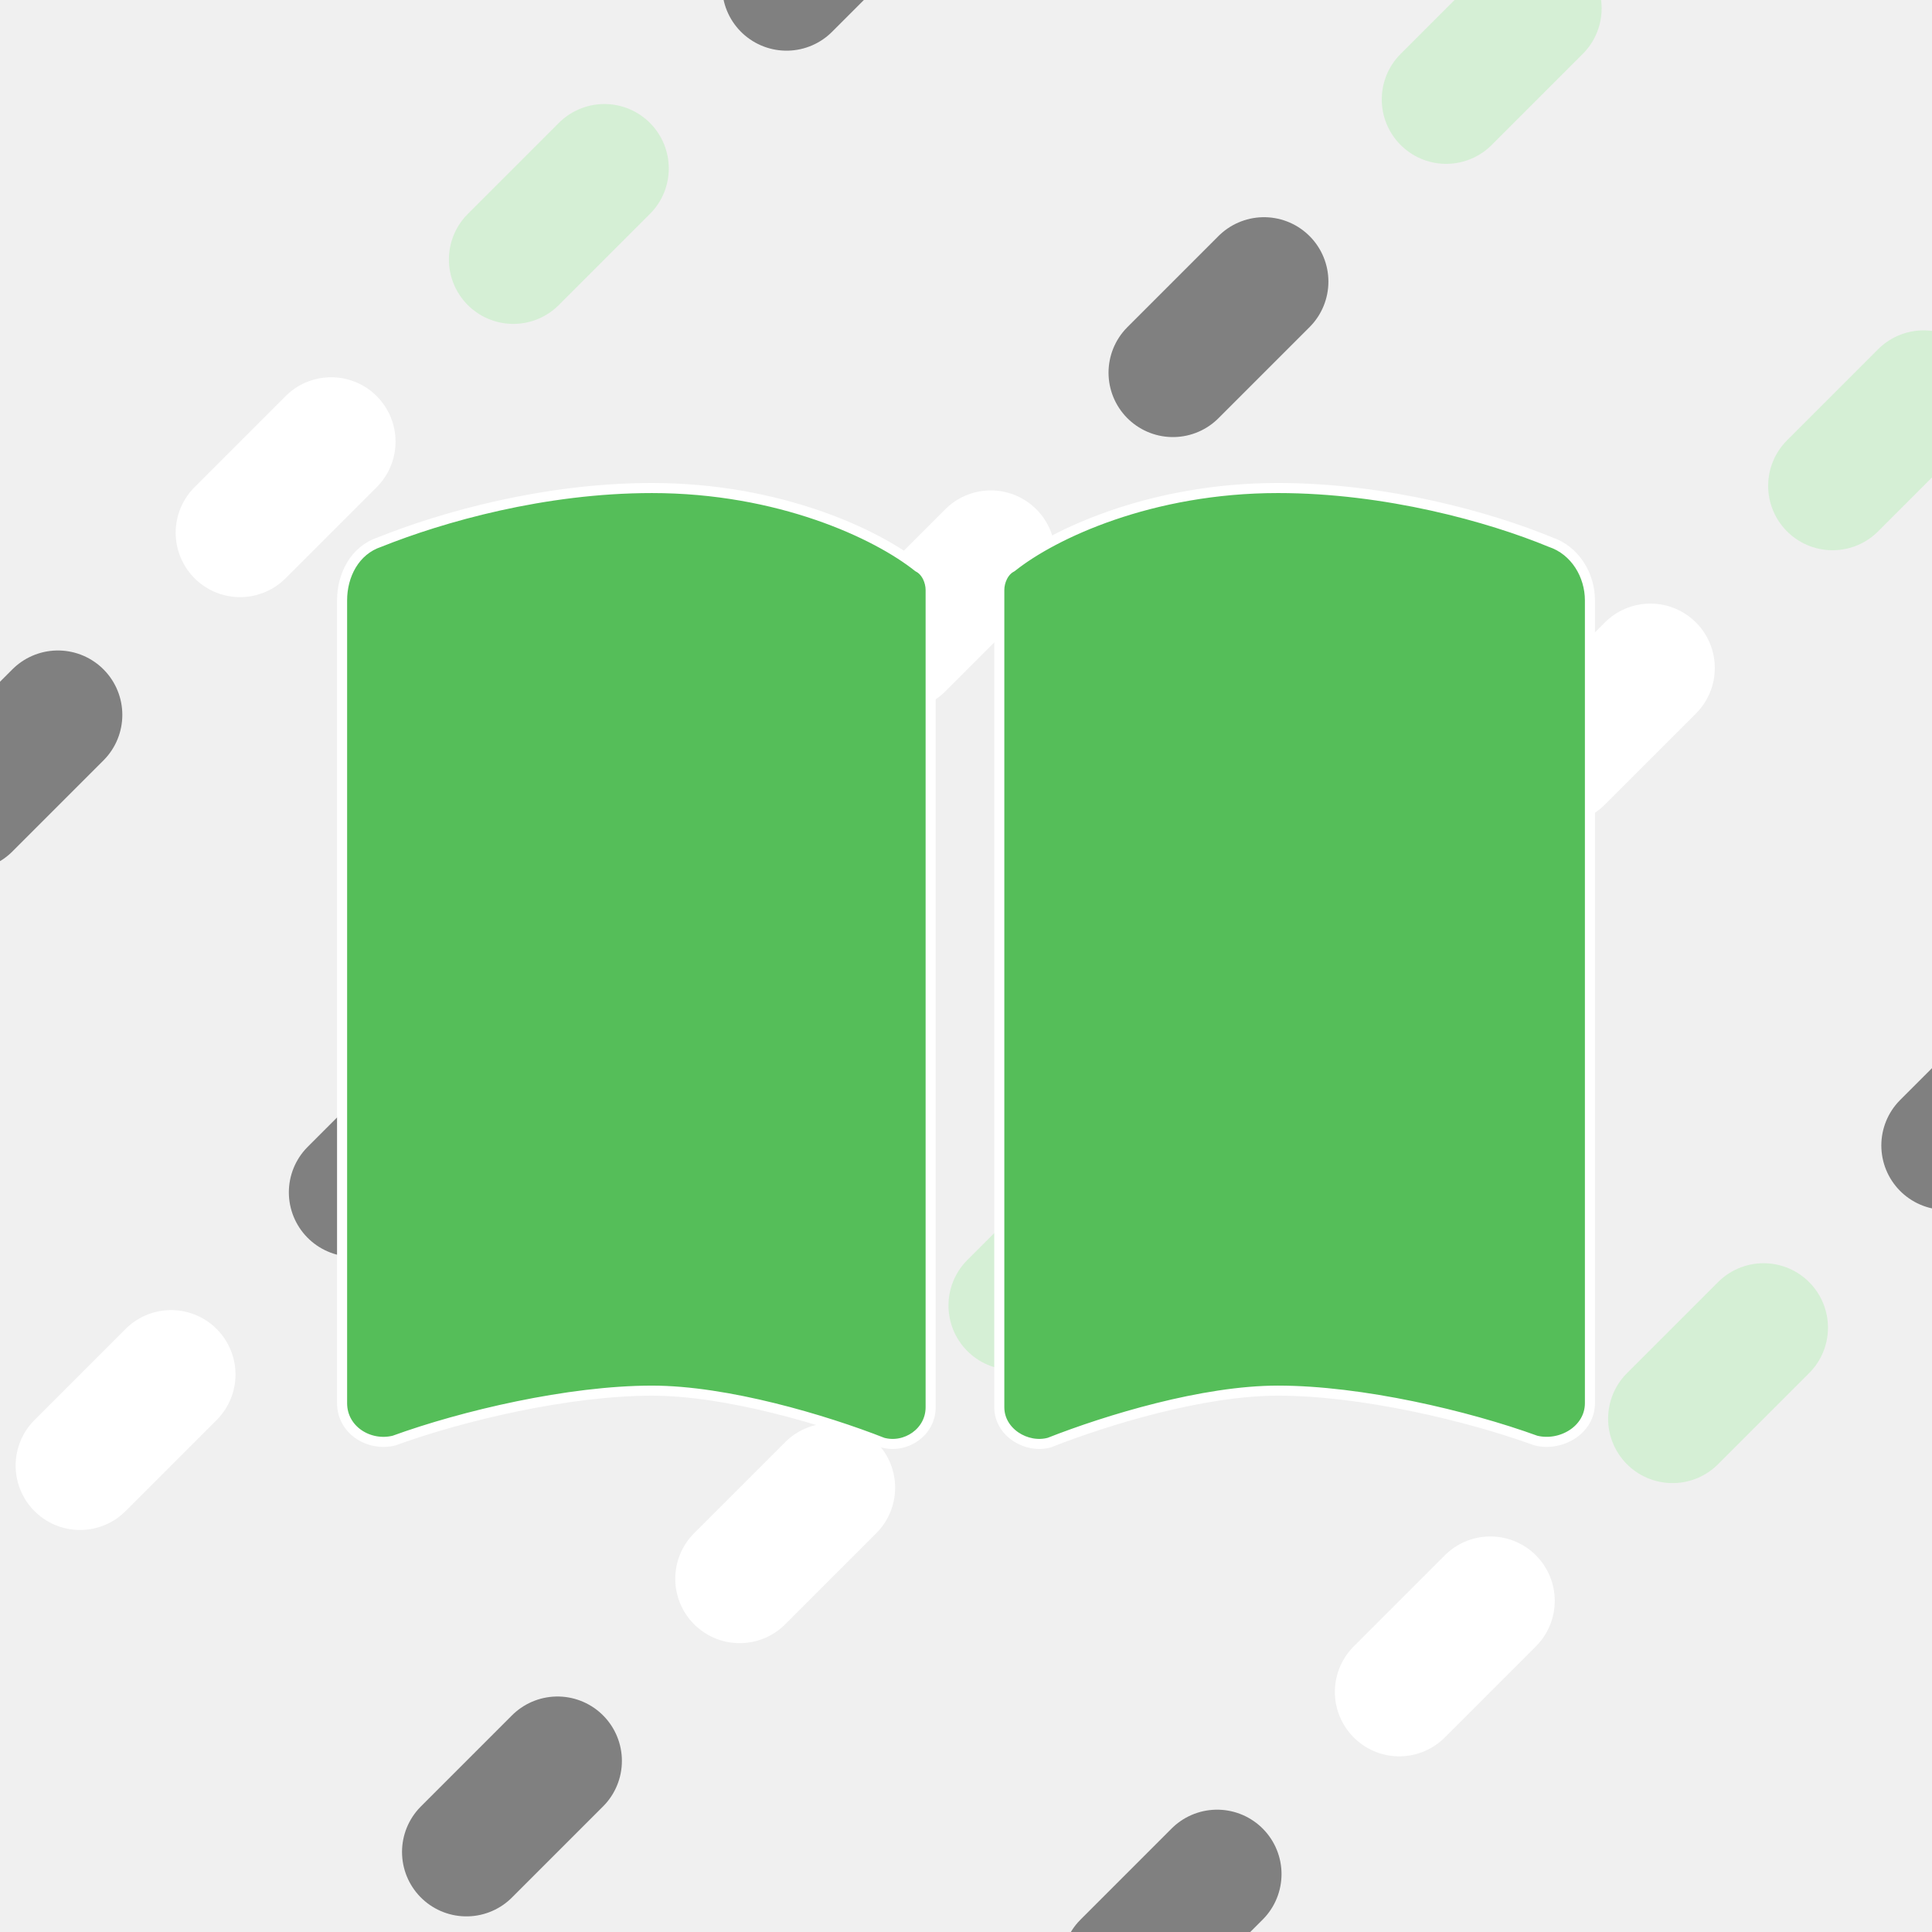
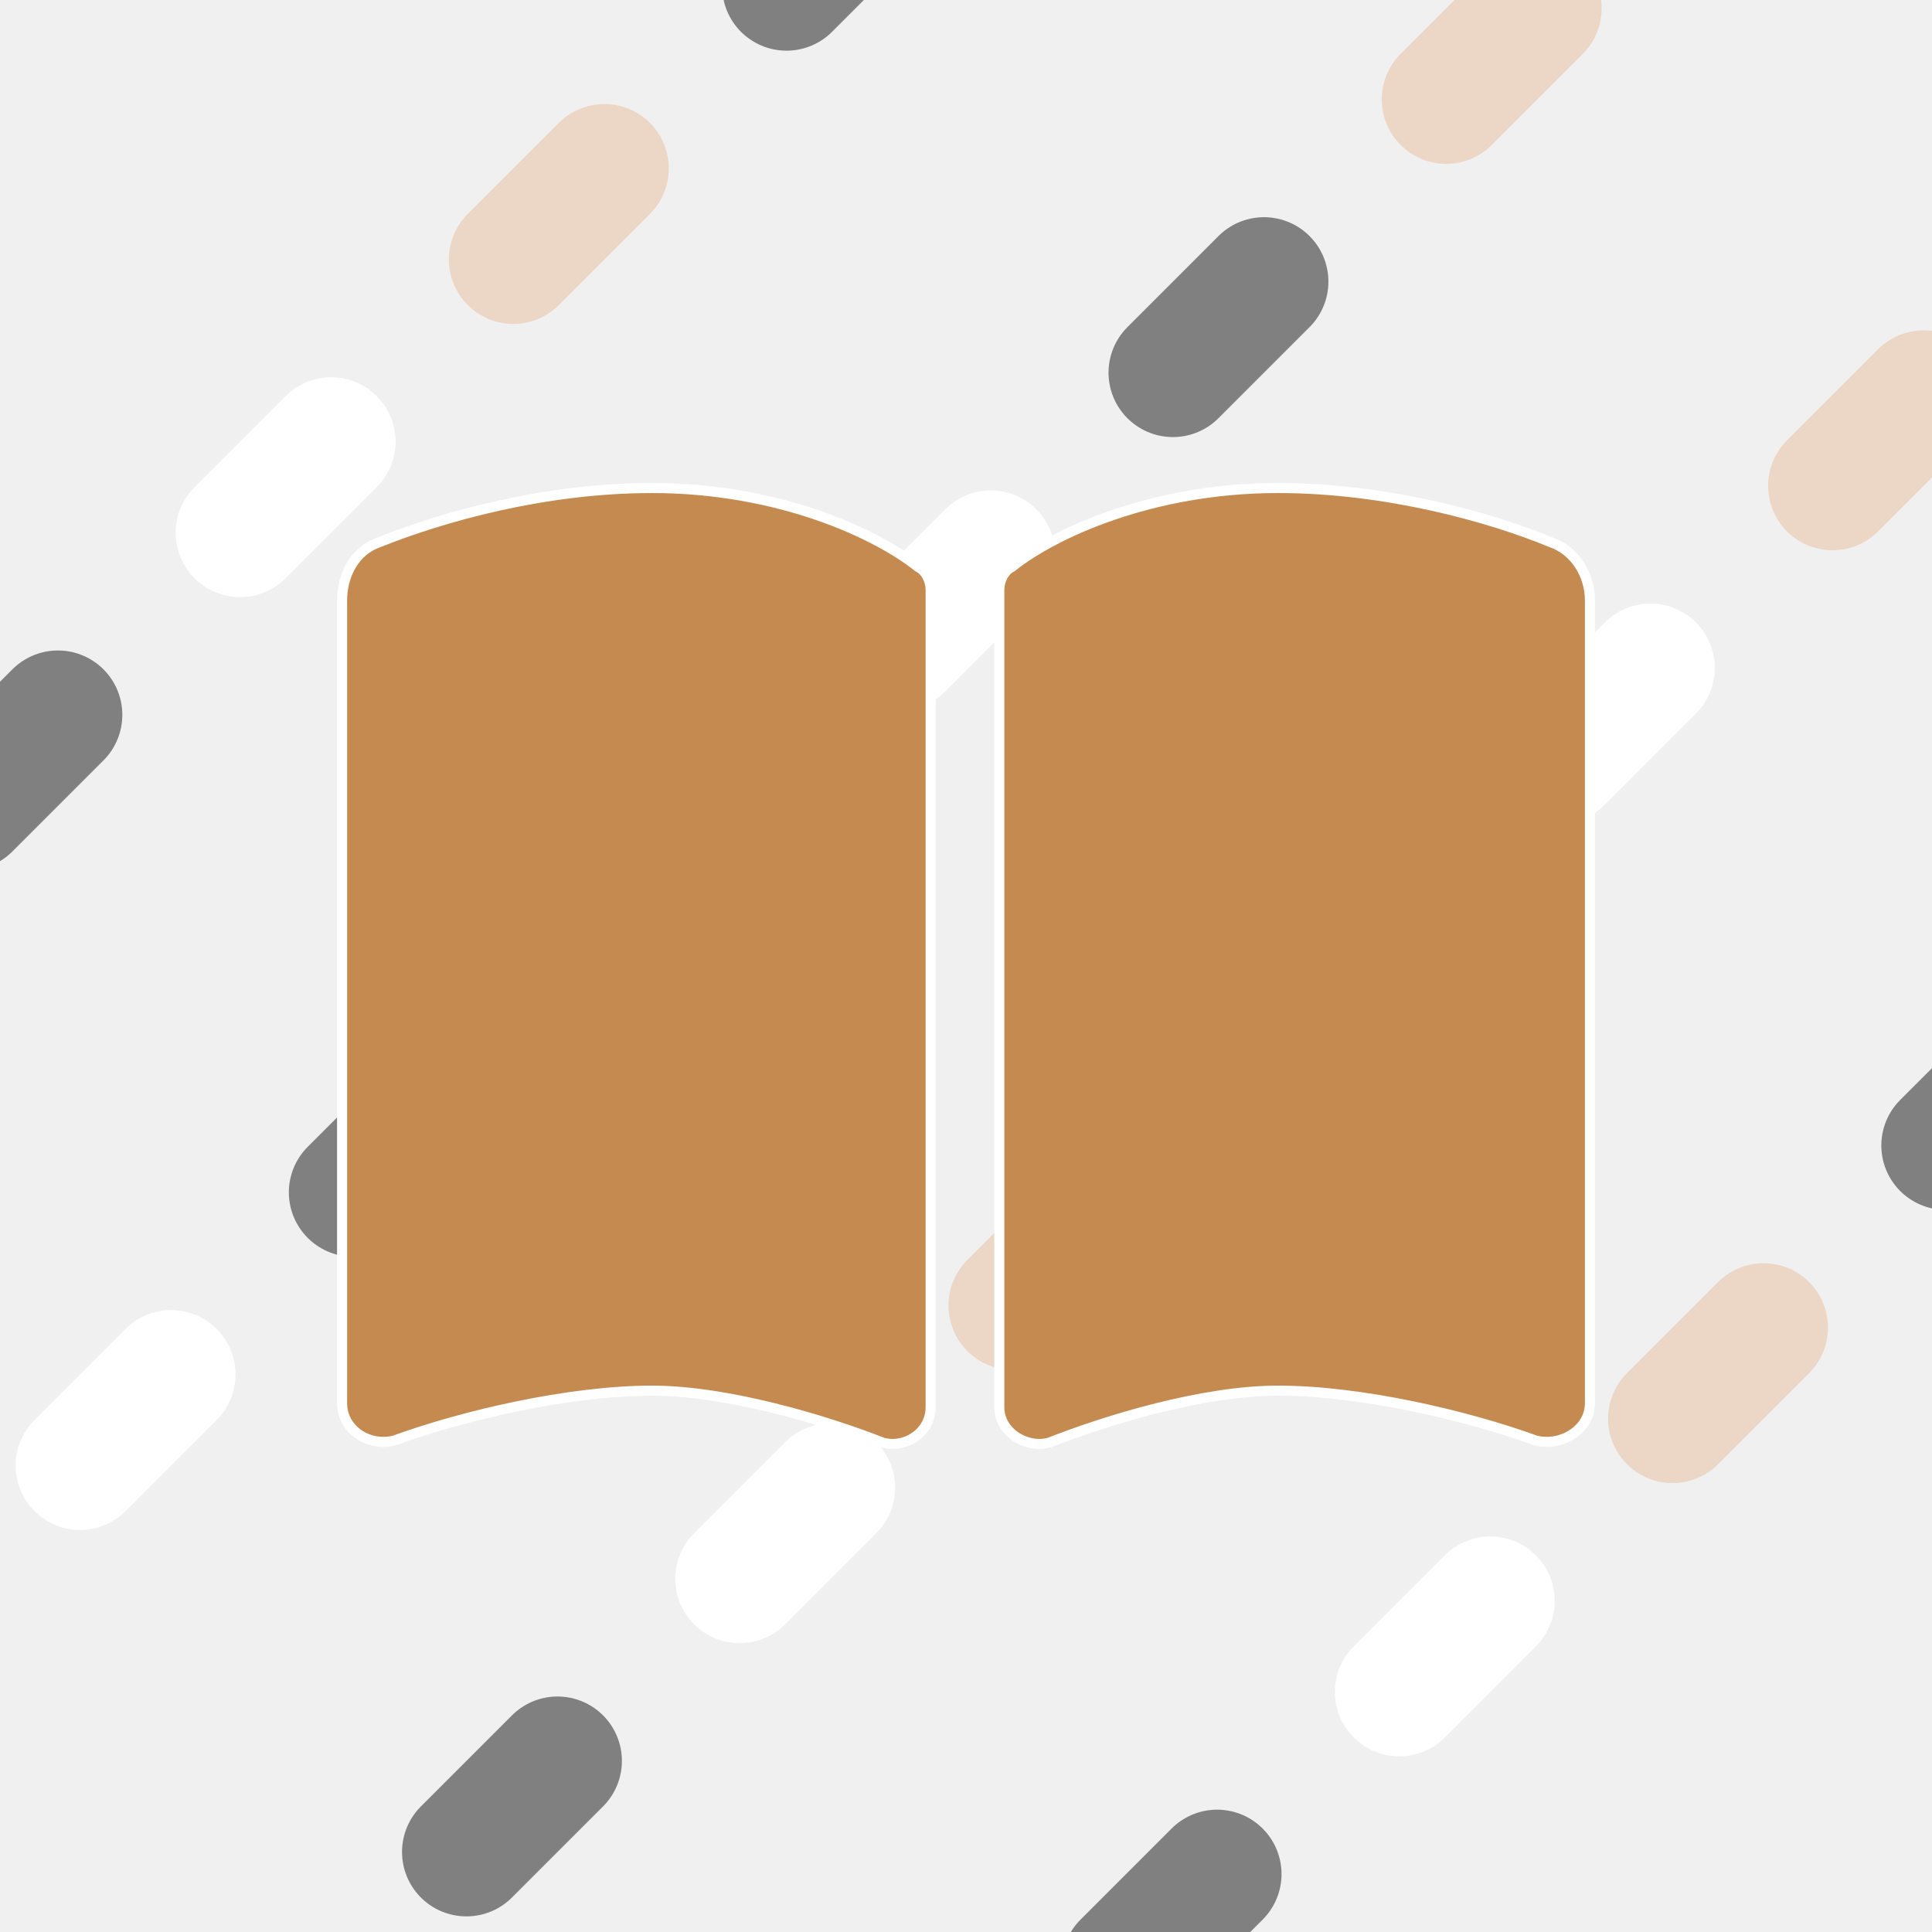
<svg xmlns="http://www.w3.org/2000/svg" width="3840" height="3840" version="1.1" viewBox="0 0 1016 1016" xml:space="preserve">
  <g fill="#55be59" stroke-linecap="round">
-     <g stroke="#d5efd5">
-       <path d="m-304.8 711.2 1016-1016" stroke-dasharray="67.733, 541.866" stroke-dashoffset="406.4" stroke-width="67.733" />
-       <path d="m-101.6 914.4 1016-1016" stroke-dasharray="67.733,541.867" stroke-width="67.733" />
-       <path d="m101.6 1117.6 1016-1016" stroke-dasharray="67.733, 541.867" stroke-width="67.733" />
-       <path d="m304.8 1320.8 1016-1016" stroke-dasharray="67.733, 541.866" stroke-dashoffset="406.4" stroke-width="67.733" />
+     <g stroke="#ecd6c6" stroke-width="67.733">
+       <path d="m-304.8 711.2 1016-1016" stroke-dasharray="67.733, 541.866" stroke-dashoffset="406.4" />
+       <path d="m-101.6 914.4 1016-1016" stroke-dasharray="67.733, 541.867" />
+       <path d="m101.6 1117.6 1016-1016" stroke-dasharray="67.733, 541.867" />
+       <path d="m304.8 1320.8 1016-1016" stroke-dasharray="67.733, 541.866" stroke-dashoffset="406.4" />
    </g>
    <g stroke="#808080">
      <path d="m-304.8 711.2 1016-1016" stroke-dasharray="67.733, 541.866" stroke-dashoffset="203.2" stroke-width="67.733" />
      <path d="m-101.6 914.4 1016-1016" stroke-dasharray="67.733,541.867" stroke-dashoffset="203.2" stroke-width="67.733" />
      <path d="m101.6 1117.6 1016-1016" stroke-dasharray="67.733, 541.866" stroke-dashoffset="406.4" stroke-width="67.733" />
      <path d="m304.8 1320.8 1016-1016" stroke-dasharray="67.733, 541.866" stroke-dashoffset="203.2" stroke-width="67.733" />
    </g>
  </g>
  <g fill="#55be59" stroke="#fff" stroke-linecap="round">
    <path d="m-304.8 711.2 1016-1016" stroke-dasharray="67.733, 541.866" stroke-width="67.733" />
    <path d="m-101.6 914.4 1016-1016" stroke-dasharray="67.733,541.867" stroke-dashoffset="406.4" stroke-width="67.733" />
    <path d="m101.6 1117.6 1016-1016" stroke-dasharray="67.733, 541.866" stroke-dashoffset="203.2" stroke-width="67.733" />
    <path d="m304.8 1320.8 1016-1016" stroke-dasharray="67.733, 541.866" stroke-width="67.733" />
  </g>
  <g>
-     <path d="m464.25 758.65c12.031 3.281 25.155-5.468 25.155-18.593v-429.82c0-4.375-2.187-9.843-6.562-12.031-21.874-17.499-73.278-41.561-139.99-41.561-56.872 0-110.46 15.312-143.27 28.436-13.124 4.375-19.687 17.499-19.687 30.624v422.17c0 14.218 14.218 22.968 27.342 19.687 36.092-13.124 91.871-26.249 135.62-26.249 39.373 0 90.777 15.312 121.4 27.342zm87.496 0c30.624-12.031 80.934-27.342 120.31-27.342 43.748 0 99.527 13.124 135.62 26.249 13.124 3.281 28.436-5.468 28.436-19.687v-422.17c0-13.124-7.656-26.249-20.78-30.624-31.717-13.124-86.402-28.436-143.27-28.436-66.716 0-118.12 24.061-139.99 41.561-4.375 2.187-6.562 7.656-6.562 12.031v429.82c0 13.124 14.218 21.874 26.249 18.593z" fill="#55be59" stroke="#fff" stroke-linecap="round" stroke-linejoin="round" stroke-width="5.292" aria-label="" />
+     <path d="m464.25 758.65c12.031 3.281 25.155-5.468 25.155-18.593v-429.82c0-4.375-2.187-9.843-6.562-12.031-21.874-17.499-73.278-41.561-139.99-41.561-56.872 0-110.46 15.312-143.27 28.436-13.124 4.375-19.687 17.499-19.687 30.624v422.17c0 14.218 14.218 22.968 27.342 19.687 36.092-13.124 91.871-26.249 135.62-26.249 39.373 0 90.777 15.312 121.4 27.342zm87.496 0c30.624-12.031 80.934-27.342 120.31-27.342 43.748 0 99.527 13.124 135.62 26.249 13.124 3.281 28.436-5.468 28.436-19.687v-422.17c0-13.124-7.656-26.249-20.78-30.624-31.717-13.124-86.402-28.436-143.27-28.436-66.716 0-118.12 24.061-139.99 41.561-4.375 2.187-6.562 7.656-6.562 12.031v429.82c0 13.124 14.218 21.874 26.249 18.593z" fill="#c48a4f" stroke="#fff" stroke-linecap="round" stroke-linejoin="round" stroke-width="5.292" aria-label="" />
  </g>
</svg>
